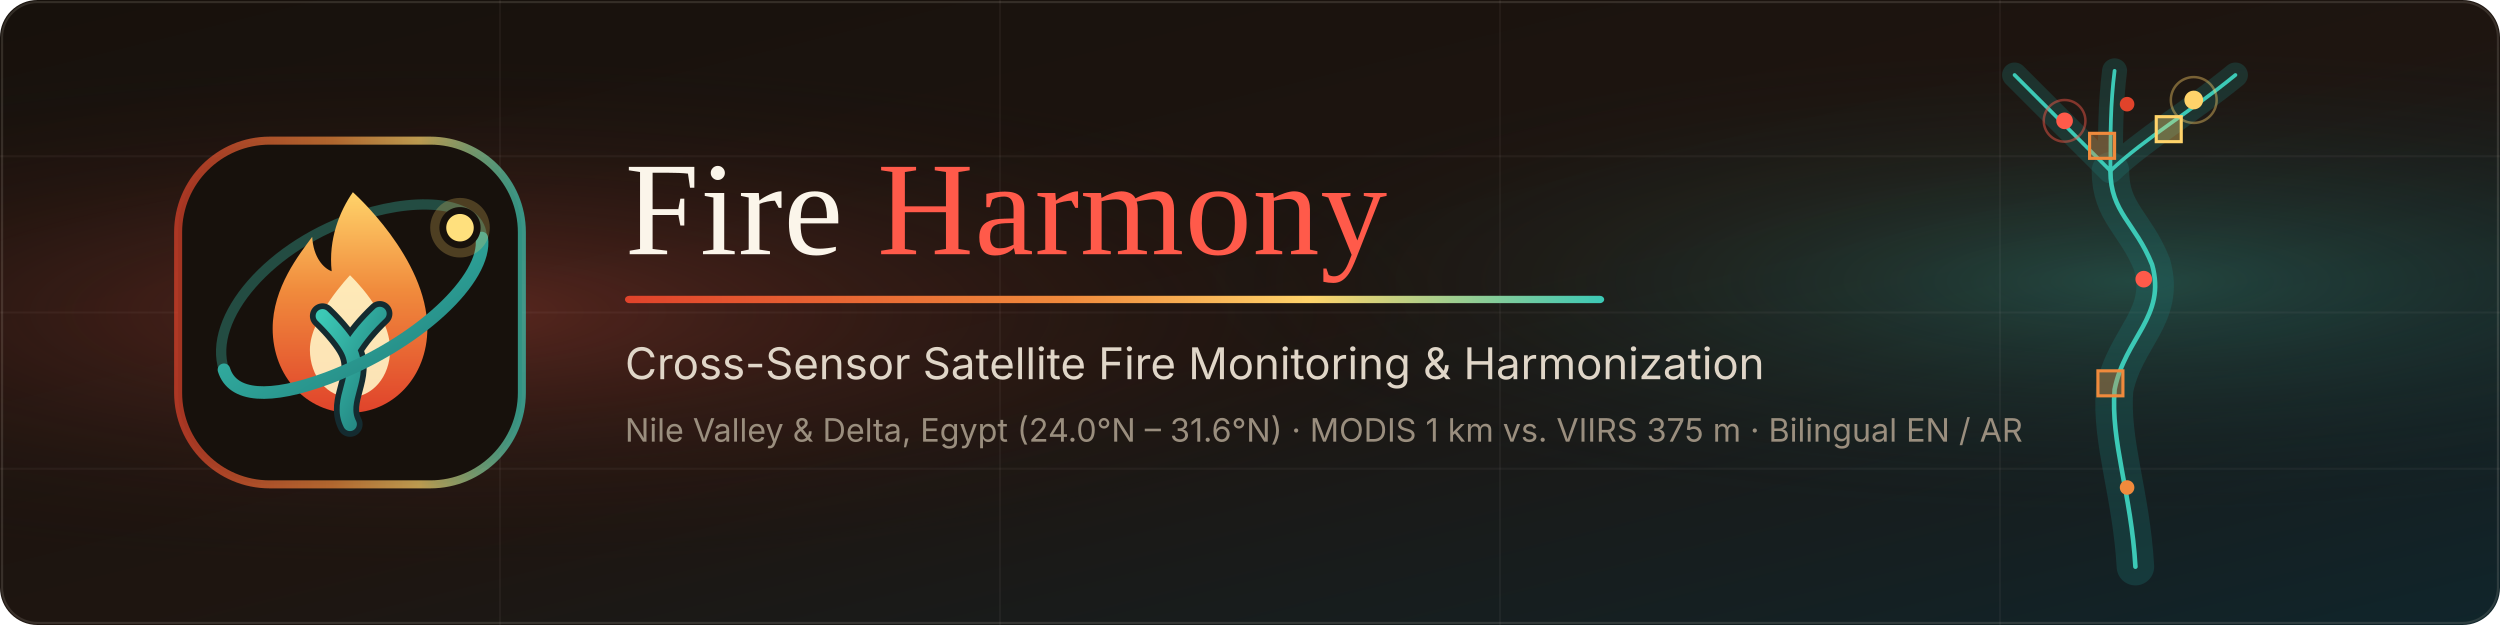
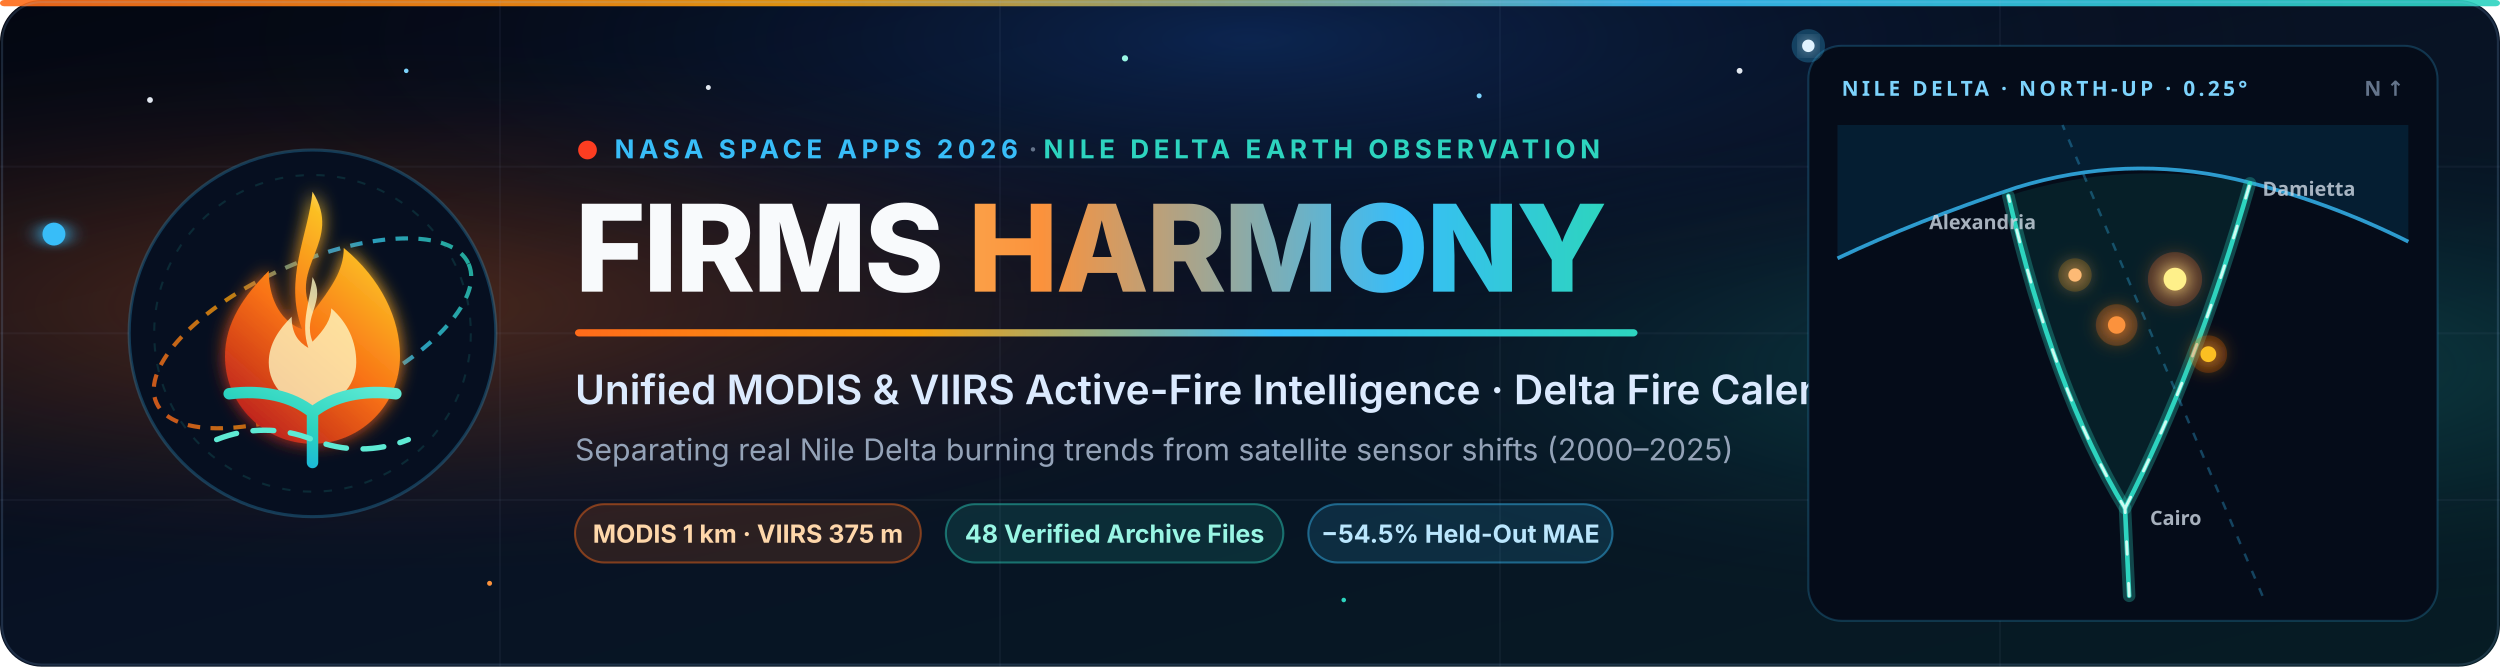
- <svg xmlns="http://www.w3.org/2000/svg" viewBox="0 0 1200 300" width="1200" height="300" role="img" aria-label="Fire Harmony — Cross-Sensor Satellite Fire Monitoring for the Nile Valley and Delta">
+ <svg xmlns="http://www.w3.org/2000/svg" viewBox="0 0 1200 320" width="1200" height="320" role="img" aria-label="FIRMS Harmony &amp; Delta Fire Calendar — NASA Space Apps 2026 Nile Delta MODIS and VIIRS Active-Fire Harmonization">
  <defs>
-     <linearGradient id="bgGrad" x1="0%" y1="0%" x2="100%" y2="100%">
-       <stop offset="0%" stop-color="#17110c" />
-       <stop offset="52%" stop-color="#1e1510" />
-       <stop offset="100%" stop-color="#10252b" />
+     <linearGradient id="spaceBg" x1="0%" y1="0%" x2="100%" y2="100%">
+       <stop offset="0%" stop-color="#040711" />
+       <stop offset="48%" stop-color="#081224" />
+       <stop offset="100%" stop-color="#061c24" />
    </linearGradient>
-     <radialGradient id="glowLeft" cx="18%" cy="50%" r="42%">
-       <stop offset="0%" stop-color="#ff5a4a" stop-opacity="0.28" />
-       <stop offset="100%" stop-color="#17110c" stop-opacity="0" />
+     <radialGradient id="nebulaFire" cx="15%" cy="46%" r="42%">
+       <stop offset="0%" stop-color="#ff6b1a" stop-opacity="0.28" />
+       <stop offset="60%" stop-color="#ea580c" stop-opacity="0.07" />
+       <stop offset="100%" stop-color="#040711" stop-opacity="0" />
    </radialGradient>
-     <radialGradient id="glowRight" cx="85%" cy="45%" r="38%">
-       <stop offset="0%" stop-color="#3cc9b6" stop-opacity="0.26" />
-       <stop offset="100%" stop-color="#10252b" stop-opacity="0" />
+     <radialGradient id="nebulaNasa" cx="50%" cy="6%" r="44%">
+       <stop offset="0%" stop-color="#1d6ef2" stop-opacity="0.24" />
+       <stop offset="100%" stop-color="#040711" stop-opacity="0" />
    </radialGradient>
-     <linearGradient id="fireGrad" x1="0%" y1="100%" x2="0%" y2="0%">
-       <stop offset="0%" stop-color="#e0432b" />
-       <stop offset="55%" stop-color="#f08a3c" />
-       <stop offset="100%" stop-color="#ffd36a" />
+     <radialGradient id="nebulaNile" cx="86%" cy="55%" r="40%">
+       <stop offset="0%" stop-color="#2dd4bf" stop-opacity="0.24" />
+       <stop offset="60%" stop-color="#0d9488" stop-opacity="0.06" />
+       <stop offset="100%" stop-color="#040711" stop-opacity="0" />
+     </radialGradient>
+     <linearGradient id="triadBar" x1="0%" y1="0%" x2="100%" y2="0%">
+       <stop offset="0%" stop-color="#ff6b1a" />
+       <stop offset="32%" stop-color="#f59e0b" />
+       <stop offset="66%" stop-color="#38bdf8" />
+       <stop offset="100%" stop-color="#2dd4bf" />
    </linearGradient>
-     <linearGradient id="nileGrad" x1="0%" y1="0%" x2="100%" y2="100%">
-       <stop offset="0%" stop-color="#3cc9b6" />
-       <stop offset="100%" stop-color="#1f7a78" />
+     <linearGradient id="titleGrad" x1="0%" y1="0%" x2="100%" y2="0%">
+       <stop offset="0%" stop-color="#fef08a" />
+       <stop offset="45%" stop-color="#fb923c" />
+       <stop offset="80%" stop-color="#38bdf8" />
+       <stop offset="100%" stop-color="#2dd4bf" />
    </linearGradient>
-     <linearGradient id="accentLine" x1="0%" y1="0%" x2="100%" y2="0%">
-       <stop offset="0%" stop-color="#e0432b" />
-       <stop offset="45%" stop-color="#f08a3c" />
-       <stop offset="70%" stop-color="#ffd36a" />
-       <stop offset="100%" stop-color="#3cc9b6" />
+     <linearGradient id="flameGrad" x1="20%" y1="100%" x2="80%" y2="0%">
+       <stop offset="0%" stop-color="#b91c1c" />
+       <stop offset="45%" stop-color="#f97316" />
+       <stop offset="82%" stop-color="#fbbf24" />
+       <stop offset="100%" stop-color="#fef9c3" />
    </linearGradient>
+     <linearGradient id="nileGrad" x1="0%" y1="100%" x2="100%" y2="0%">
+       <stop offset="0%" stop-color="#0ea5e9" />
+       <stop offset="50%" stop-color="#2dd4bf" />
+       <stop offset="100%" stop-color="#5eead4" />
+     </linearGradient>
+     <filter id="glowSoft" x="-40%" y="-40%" width="180%" height="180%">
+       <feGaussianBlur stdDeviation="4" result="blur" />
+       <feMerge>
+         <feMergeNode in="blur" />
+         <feMergeNode in="SourceGraphic" />
+       </feMerge>
+     </filter>
  </defs>
-   <rect width="1200" height="300" rx="18" fill="url(#bgGrad)" />
-   <rect width="1200" height="300" rx="18" fill="url(#glowLeft)" />
-   <rect width="1200" height="300" rx="18" fill="url(#glowRight)" />
-   <rect x="1" y="1" width="1198" height="298" rx="17" fill="none" stroke="#e0d6c8" stroke-opacity="0.14" />
-   <g stroke="#e0d6c8" stroke-opacity="0.05" stroke-width="1">
-     <line x1="0" y1="75" x2="1200" y2="75" />
-     <line x1="0" y1="150" x2="1200" y2="150" />
-     <line x1="0" y1="225" x2="1200" y2="225" />
-     <line x1="240" y1="0" x2="240" y2="300" />
-     <line x1="480" y1="0" x2="480" y2="300" />
-     <line x1="720" y1="0" x2="720" y2="300" />
-     <line x1="960" y1="0" x2="960" y2="300" />
+   <rect width="1200" height="320" rx="20" fill="url(#spaceBg)" />
+   <rect width="1200" height="320" rx="20" fill="url(#nebulaFire)" />
+   <rect width="1200" height="320" rx="20" fill="url(#nebulaNasa)" />
+   <rect width="1200" height="320" rx="20" fill="url(#nebulaNile)" />
+   <rect x="0" y="0" width="1200" height="3" rx="2" fill="url(#triadBar)" opacity="0.9" />
+   <rect x="1" y="1" width="1198" height="318" rx="19" fill="none" stroke="#94c5ff" stroke-opacity="0.16" />
+   <g stroke="#94b3d6" stroke-opacity="0.055" stroke-width="1">
+     <line x1="0" y1="80" x2="1200" y2="80" />
+     <line x1="0" y1="160" x2="1200" y2="160" />
+     <line x1="0" y1="240" x2="1200" y2="240" />
+     <line x1="240" y1="0" x2="240" y2="320" />
+     <line x1="480" y1="0" x2="480" y2="320" />
+     <line x1="720" y1="0" x2="720" y2="320" />
+     <line x1="960" y1="0" x2="960" y2="320" />
  </g>
-   <g transform="translate(80, 62) scale(2.75)">
-     <rect x="2" y="2" width="60" height="60" rx="16" fill="#17110c" stroke="url(#accentLine)" stroke-opacity="0.7" stroke-width="1.4" />
-     <path d="M 10 42 C 7 33, 18 20, 34 15 C 45 11.5, 55 13, 55 19" fill="none" stroke="#3cc9b6" stroke-opacity="0.32" stroke-width="1.8" stroke-linecap="round" />
-     <path d="M 32.5 11 C 32.5 11, 45.5 22.5, 45.5 34.8 C 45.5 43.2, 39.5 49.5, 32 49.5 C 24.5 49.5, 18.5 43.2, 18.5 34.8 C 18.5 27.6, 23.2 21.8, 25.4 18.8 C 25.6 22.4, 27.4 24.3, 28.8 24.8 C 28.2 19.2, 30.2 14.3, 32.5 11 Z" fill="url(#fireGrad)" />
-     <path d="M 32 25.5 C 32 25.5, 39 32, 39 38.5 C 39 43.2, 35.9 46.8, 32 46.8 C 28.1 46.8, 25 43.2, 25 38.5 C 25 32.8, 32 25.5, 32 25.5 Z" fill="#fff3c4" opacity="0.9" />
-     <path d="M 32 51.5 C 29.8 47.2, 34.4 43.2, 32 38.5 C 31.3 37.1, 29.5 34.8, 27.2 32.6 M 32 38.5 C 33.4 36.2, 35.1 34.2, 37.2 32.2" fill="none" stroke="#142b30" stroke-width="4.4" stroke-linecap="round" stroke-linejoin="round" />
-     <path d="M 32 51.5 C 29.8 47.2, 34.4 43.2, 32 38.5 C 31.3 37.1, 29.5 34.8, 27.2 32.6 M 32 38.5 C 33.4 36.2, 35.1 34.2, 37.2 32.2" fill="none" stroke="url(#nileGrad)" stroke-width="2.4" stroke-linecap="round" stroke-linejoin="round" />
-     <path d="M 55 19 C 56 26, 44 37.5, 28 43.5 C 18 47.2, 11.5 46.8, 10 42" fill="none" stroke="url(#nileGrad)" stroke-width="2.2" stroke-linecap="round" />
-     <circle cx="51.2" cy="17.2" r="5.2" fill="#ffd36a" opacity="0.24" />
-     <circle cx="51.2" cy="17.2" r="3" fill="#ffe07d" stroke="#17110c" stroke-width="1.2" />
+   <g fill="#e2e8f0">
+     <circle cx="72" cy="48" r="1.4">
+       <animate attributeName="opacity" values="0.2;0.9;0.2" dur="3.4s" repeatCount="indefinite" />
+     </circle>
+     <circle cx="195" cy="34" r="1.1" fill="#7dd3fc">
+       <animate attributeName="opacity" values="0.3;0.95;0.3" dur="4.1s" repeatCount="indefinite" />
+     </circle>
+     <circle cx="340" cy="42" r="1.2">
+       <animate attributeName="opacity" values="0.15;0.85;0.15" dur="2.9s" repeatCount="indefinite" />
+     </circle>
+     <circle cx="540" cy="28" r="1.5" fill="#99f6e4">
+       <animate attributeName="opacity" values="0.25;0.9;0.25" dur="3.8s" repeatCount="indefinite" />
+     </circle>
+     <circle cx="710" cy="46" r="1.2" fill="#7dd3fc">
+       <animate attributeName="opacity" values="0.2;0.85;0.2" dur="4.5s" repeatCount="indefinite" />
+     </circle>
+     <circle cx="835" cy="34" r="1.4">
+       <animate attributeName="opacity" values="0.3;0.95;0.3" dur="3.2s" repeatCount="indefinite" />
+     </circle>
+     <circle cx="1138" cy="54" r="1.3" fill="#fde68a">
+       <animate attributeName="opacity" values="0.2;0.9;0.2" dur="3.7s" repeatCount="indefinite" />
+     </circle>
+     <circle cx="235" cy="280" r="1.2" fill="#fb923c">
+       <animate attributeName="opacity" values="0.2;0.8;0.2" dur="4.2s" repeatCount="indefinite" />
+     </circle>
+     <circle cx="645" cy="288" r="1.1" fill="#2dd4bf">
+       <animate attributeName="opacity" values="0.25;0.85;0.25" dur="3.5s" repeatCount="indefinite" />
+     </circle>
+     <circle cx="885" cy="282" r="1.3" fill="#7dd3fc">
+       <animate attributeName="opacity" values="0.15;0.8;0.15" dur="4.0s" repeatCount="indefinite" />
+     </circle>
  </g>
-   <text x="300" y="122" font-family="Georgia, 'Times New Roman', serif" font-size="64" fill="#fbf5ea" letter-spacing="0.5">
-     Fire <tspan fill="#ff5a4a">Harmony</tspan>
-   </text>
-   <rect x="300" y="142" width="470" height="3.5" rx="2" fill="url(#accentLine)" />
-   <text x="300" y="182" font-family="system-ui, -apple-system, 'Segoe UI', sans-serif" font-size="21" fill="#e0d6c8">
-     Cross-Sensor Satellite Fire Monitoring &amp; Harmonization
-   </text>
-   <text x="300" y="212" font-family="system-ui, -apple-system, 'Segoe UI', sans-serif" font-size="15.5" fill="#9a8e7e">
-     Nile Valley &amp; Delta, Egypt (24.0°N – 31.6°N) · MODIS 1 km vs. VIIRS 375 m · Bilingual EN / AR
-   </text>
-   <g transform="translate(885, 22)" fill="none">
-     <path d="M140 250 C138 215 128 190 130 165 C135 140 155 130 148 105 C140 85 128 80 128 60" stroke="#1f7a78" stroke-width="18" stroke-opacity="0.28" stroke-linecap="round" />
-     <path d="M128 60 C112 44 100 32 82 14 M128 60 C145 44 166 32 188 14 M128 60 C128 42 128 28 130 12" stroke="#1f7a78" stroke-width="12" stroke-opacity="0.28" stroke-linecap="round" />
-     <path d="M140 250 C138 215 128 190 130 165 C135 140 155 130 148 105 C140 85 128 80 128 60" stroke="#3cc9b6" stroke-width="2.2" stroke-linecap="round" />
-     <path d="M128 60 C112 44 100 32 82 14 M128 60 C145 44 166 32 188 14 M128 60 C128 42 128 28 130 12" stroke="#3cc9b6" stroke-width="1.8" stroke-linecap="round" />
-     <rect x="122" y="156" width="12" height="12" fill="#f08a3c" fill-opacity="0.35" stroke="#f08a3c" stroke-width="1.5" />
-     <rect x="118" y="42" width="12" height="12" fill="#f08a3c" fill-opacity="0.35" stroke="#f08a3c" stroke-width="1.5" />
-     <rect x="150" y="34" width="12" height="12" fill="#ffd36a" fill-opacity="0.35" stroke="#ffd36a" stroke-width="1.5" />
-     <circle cx="106" cy="36" r="4" fill="#ff5a4a" />
-     <circle cx="136" cy="28" r="3.5" fill="#e0432b" />
-     <circle cx="168" cy="26" r="4.5" fill="#ffd36a" />
-     <circle cx="144" cy="112" r="4" fill="#ff5a4a" />
-     <circle cx="136" cy="212" r="3.5" fill="#f08a3c" />
-     <circle cx="106" cy="36" r="10" stroke="#ff5a4a" stroke-opacity="0.45" stroke-width="1.2" />
-     <circle cx="168" cy="26" r="11" stroke="#ffd36a" stroke-opacity="0.4" stroke-width="1.2" />
+   <g transform="translate(56, 66)">
+     <circle cx="94" cy="94" r="88" fill="#060f20" stroke="#38bdf8" stroke-opacity="0.25" stroke-width="1.5" />
+     <circle cx="94" cy="94" r="76" fill="none" stroke="#2dd4bf" stroke-opacity="0.14" stroke-dasharray="4 6" />
+     <g transform="rotate(-24 94 94)">
+       <ellipse cx="94" cy="94" rx="82" ry="34" fill="none" stroke="url(#triadBar)" stroke-width="2" stroke-dasharray="6 5" opacity="0.78" />
+       <circle r="5.5" fill="#38bdf8" filter="url(#glowSoft)">
+         <animateMotion dur="9s" repeatCount="indefinite" path="M 176 94 A 82 34 0 1 1 12 94 A 82 34 0 1 1 176 94" />
+       </circle>
+     </g>
+     <path d="M94 26c15 24-12 36 0 58 9-12 15-20 15-31 18 15 27 34 27 52a42 42 0 0 1-84 0c0-16 9-29 21-41 0 15 7 25 16 28-9-24 3-45 5-66Z" fill="url(#flameGrad)" filter="url(#glowSoft)">
+       <animate attributeName="opacity" values="0.9;1;0.9" dur="3.2s" repeatCount="indefinite" />
+     </path>
+     <path d="M94 67c7 12-5 18 0 31 6-6 9-11 9-16 8 7 12 16 12 26a21 21 0 0 1-42 0c0-9 5-16 11-22 0 8 3 12 8 15-4-12 1-23 2-34Z" fill="#fef9c3" opacity="0.78" />
+     <path d="M94 156V132m0 0c-10-8-24-11-40-9M94 132c10-8 24-11 40-9" fill="none" stroke="url(#nileGrad)" stroke-width="5.5" stroke-linecap="round" />
+     <path d="M48 145c15-6 31-6 46 0s31 6 46 0" fill="none" stroke="#5eead4" stroke-width="2.6" stroke-linecap="round" stroke-dasharray="10 8">
+       <animate attributeName="stroke-dashoffset" from="0" to="-36" dur="2.6s" repeatCount="indefinite" />
+     </path>
+   </g>
+   <g transform="translate(276, 62)">
+     <circle cx="6" cy="10" r="4.5" fill="#fc3d21">
+       <animate attributeName="r" values="3.8;5.2;3.8" dur="2.2s" repeatCount="indefinite" />
+       <animate attributeName="opacity" values="1;0.55;1" dur="2.2s" repeatCount="indefinite" />
+     </circle>
+     <text x="19" y="14" font-family="system-ui, -apple-system, 'Segoe UI', sans-serif" font-size="12.5" font-weight="700" letter-spacing="2.2" fill="#38bdf8">
+       NASA SPACE APPS 2026 <tspan fill="#64748b">·</tspan>
+       <tspan fill="#2dd4bf">NILE DELTA EARTH OBSERVATION</tspan>
+     </text>
+     <text x="0" y="78" font-family="system-ui, -apple-system, 'Segoe UI', sans-serif" font-size="58" font-weight="800" letter-spacing="-1.2" fill="#f8fafc">
+       FIRMS <tspan fill="url(#titleGrad)">HARMONY</tspan>
+     </text>
+     <rect x="0" y="96" width="510" height="3.5" rx="2" fill="url(#triadBar)" />
+     <text x="0" y="132" font-family="system-ui, -apple-system, 'Segoe UI', sans-serif" font-size="19.5" font-weight="600" fill="#dbeafe">
+       Unified MODIS &amp; VIIRS Active-Fire Intelligence · Delta Fire Calendar
+     </text>
+     <text x="0" y="159" font-family="system-ui, -apple-system, 'Segoe UI', sans-serif" font-size="14.5" fill="#94a3b8">
+       Separating real Nile Delta burning trends from satellite sensor shifts (2000–2025)
+     </text>
+     <g transform="translate(0, 180)" font-family="system-ui, -apple-system, 'Segoe UI', sans-serif" font-size="12" font-weight="700">
+       <rect x="0" y="0" width="166" height="28" rx="14" fill="#ff6b1a" fill-opacity="0.14" stroke="#ff6b1a" stroke-opacity="0.45" />
+       <text x="83" y="18.5" text-anchor="middle" fill="#fed7aa">MODIS 1 km · VIIRS 375 m</text>
+       <rect x="178" y="0" width="162" height="28" rx="14" fill="#2dd4bf" fill-opacity="0.13" stroke="#2dd4bf" stroke-opacity="0.45" />
+       <text x="259" y="18.5" text-anchor="middle" fill="#99f6e4">48 Verified Archive Files</text>
+       <rect x="352" y="0" width="146" height="28" rx="14" fill="#38bdf8" fill-opacity="0.14" stroke="#38bdf8" stroke-opacity="0.45" />
+       <text x="425" y="18.5" text-anchor="middle" fill="#bae6fd">−54.5% Held-Out MAE</text>
+     </g>
+   </g>
+   <g transform="translate(868, 22)">
+     <rect x="0" y="0" width="302" height="276" rx="16" fill="#050c19" stroke="#38bdf8" stroke-opacity="0.22" />
+     <text x="16" y="24" font-family="system-ui, sans-serif" font-size="10" font-weight="700" letter-spacing="1.6" fill="#7dd3fc">NILE DELTA · NORTH-UP · 0.25°</text>
+     <text x="286" y="24" text-anchor="end" font-family="system-ui, sans-serif" font-size="10" font-weight="700" fill="#64748b">N ↑</text>
+     <path d="M 14 38 L 288 38 L 288 94 Q 248 74 205 64 Q 152 52 100 68 Q 52 84 14 102 Z" fill="#0ea5e9" fill-opacity="0.12" />
+     <path d="M 14 102 Q 52 84 100 68 Q 152 52 205 64 Q 248 74 288 94" fill="none" stroke="#38bdf8" stroke-width="1.8" stroke-opacity="0.8" />
+     <path d="M 152 222 Q 112 162 96 72 Q 152 54 212 66 Q 190 156 152 222 Z" fill="#14b8a6" fill-opacity="0.11" />
+     <g fill="none" stroke-linecap="round">
+       <path d="M 154 264 L 152 222 Q 118 166 96 72" stroke="#2dd4bf" stroke-opacity="0.3" stroke-width="6" />
+       <path d="M 152 222 Q 186 156 212 66" stroke="#2dd4bf" stroke-opacity="0.3" stroke-width="6" />
+       <path d="M 154 264 L 152 222 Q 118 166 96 72" stroke="#2dd4bf" stroke-width="2.2" />
+       <path d="M 152 222 Q 186 156 212 66" stroke="#2dd4bf" stroke-width="2.2" />
+       <path d="M 154 264 L 152 222 Q 118 166 96 72" stroke="#ccfbf1" stroke-width="1.4" stroke-dasharray="6 14">
+         <animate attributeName="stroke-dashoffset" from="0" to="-40" dur="2.5s" repeatCount="indefinite" />
+       </path>
+       <path d="M 152 222 Q 186 156 212 66" stroke="#ccfbf1" stroke-width="1.4" stroke-dasharray="6 14">
+         <animate attributeName="stroke-dashoffset" from="0" to="-40" dur="2.5s" repeatCount="indefinite" />
+       </path>
+     </g>
+     <g filter="url(#glowSoft)">
+       <circle cx="176" cy="112" r="13" fill="#ff6b1a" opacity="0.22">
+         <animate attributeName="r" values="9;16;9" dur="2.6s" repeatCount="indefinite" />
+       </circle>
+       <circle cx="176" cy="112" r="5.5" fill="#fef08a" />
+       <circle cx="148" cy="134" r="10" fill="#f97316" opacity="0.24">
+         <animate attributeName="r" values="7;13;7" dur="3.1s" repeatCount="indefinite" />
+       </circle>
+       <circle cx="148" cy="134" r="4.2" fill="#fb923c" />
+       <circle cx="192" cy="148" r="9" fill="#ea580c" opacity="0.24">
+         <animate attributeName="r" values="6;11;6" dur="2.9s" repeatCount="indefinite" />
+       </circle>
+       <circle cx="192" cy="148" r="3.8" fill="#fbbf24" />
+       <circle cx="128" cy="110" r="8" fill="#f59e0b" opacity="0.2">
+         <animate attributeName="r" values="5;10;5" dur="3.4s" repeatCount="indefinite" />
+       </circle>
+       <circle cx="128" cy="110" r="3.2" fill="#fdba74" />
+     </g>
+     <path id="deltaOrbit" d="M 218 264 L 122 38" fill="none" stroke="#38bdf8" stroke-opacity="0.32" stroke-width="1.2" stroke-dasharray="4 5" />
+     <g>
+       <circle r="8" fill="#38bdf8" fill-opacity="0.26" />
+       <circle r="3" fill="#e0f2fe" filter="url(#glowSoft)" />
+       <animateMotion dur="7s" repeatCount="indefinite" path="M 218 264 L 122 38" />
+     </g>
+     <g font-family="system-ui, sans-serif" font-size="9.5" font-weight="600" fill="#cbd5e1" opacity="0.82">
+       <text x="58" y="88">Alexandria</text>
+       <text x="218" y="72">Damietta</text>
+       <text x="164" y="230">Cairo</text>
+     </g>
  </g>
</svg>
